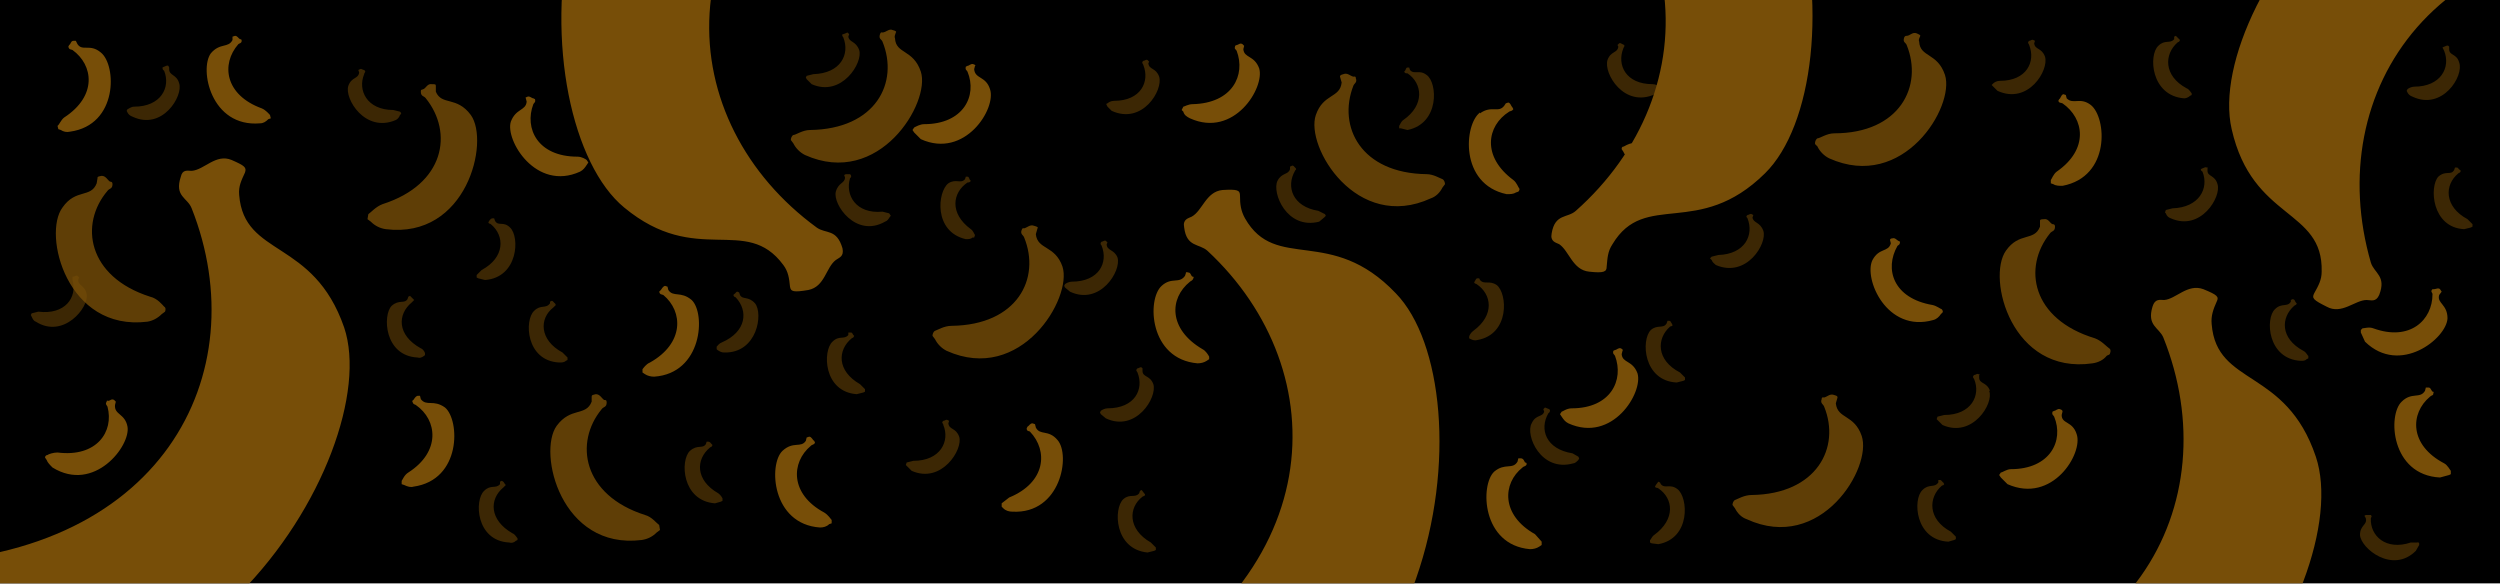
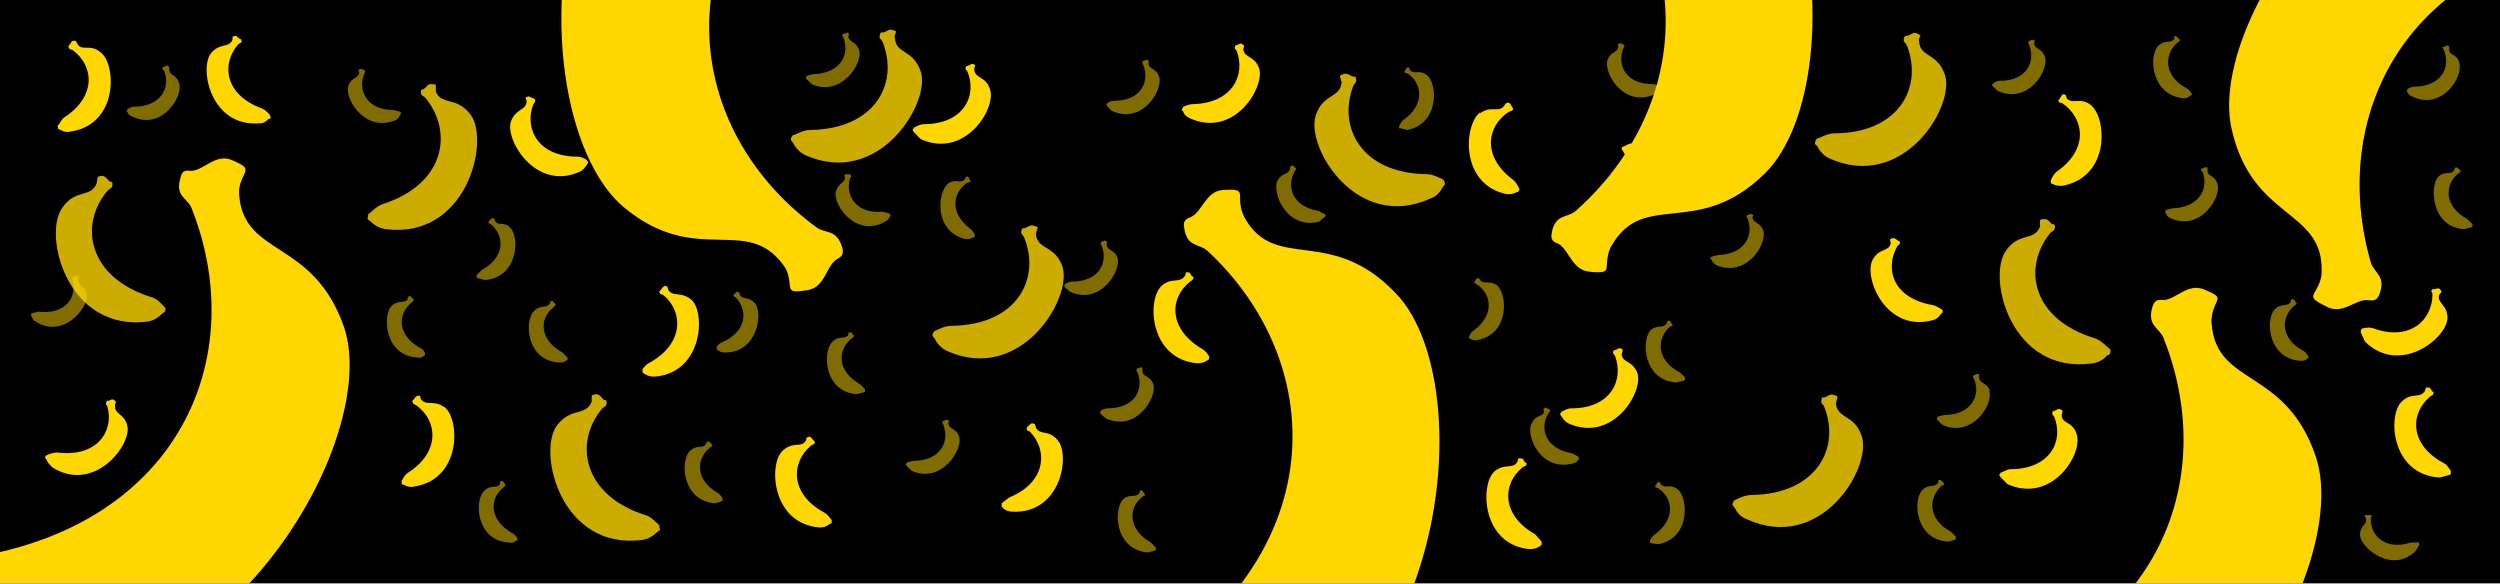
<svg xmlns="http://www.w3.org/2000/svg" width="3000" height="700" fill="none" viewBox="0 0 3000 700">
  <g clip-path="url(#a)">
    <path fill="black" d="M0 0h3000v700H0V0Z" />
-     <path fill="#774e08" d="M104 353c-2-11-11-10-10-18l1-2-2-2c-2-1-3 1-5 1h-1v4c6 21-9 42-41 38l-8 2-1 2 1 2c1 2 2 5 5 6 33 21 64-17 61-33Zm111-253c-3-11-12-9-12-17v-2l-1-2c-2-1-4 1-5 1l-2 1c0 3 1 3 2 4 8 20-4 43-36 43-4 0-7 3-8 3l-1 2 1 2c1 2 3 4 6 5 36 17 61-25 56-40Zm203 3c4-11 12-8 13-16l-1-3 2-1c2-1 3 1 5 1l1 1c1 2-1 2-1 4-8 19 3 43 35 43l8 2c1 1 2 2 1 3l-1 1c-1 3-3 5-5 6-37 16-62-26-57-41Zm194 170c-8-8-14-1-18-8l-1-3h-2c-2 0-3 2-4 3l-1 2c1 2 2 1 3 2 17 14 17 40-11 55l-6 6v3l2 1 8 2c40-3 42-52 30-63Zm29 100c8-8 14-2 19-9v-2l2-1c2 0 3 3 4 3l1 2-3 3c-17 13-17 39 11 54l6 6v3l-2 1c-2 2-5 2-8 2-40-2-42-51-30-62Zm-171-6c9-8 15-2 19-8l1-3 2-1 4 4 1 1-3 3c-17 14-18 39 11 55 3 1 5 5 5 6v2l-1 1c-3 2-5 3-8 2-40-2-42-51-31-62Zm111 222c8-8 14-2 19-8v-3l2-1c3 1 3 3 4 4l1 1-3 3c-17 14-17 39 11 55 3 1 5 5 6 6v2l-2 1c-2 2-5 3-8 2-40-2-42-51-30-62Zm325-225c-8-9-15-4-18-10l-1-3-2-1c-2 0-2 2-4 3l-1 1c1 3 2 2 3 3 15 16 13 41-17 54-3 1-5 4-6 5v3l1 1c3 2 5 3 8 3 40 1 47-47 37-59Zm97-134c3-11 11-10 11-17l-1-3 2-1h5l1 1c1 2 0 3-1 4-6 20 7 43 39 40l8 2 2 3-1 1c-2 3-3 5-6 6-35 20-63-21-59-36Zm-4 180c8-8 14-2 19-8v-3h3c2 0 2 2 3 3l1 1c-1 3-2 2-3 3-17 14-18 39 10 55l6 6v3l-2 1-8 2c-40-3-41-52-29-63ZM828 541c9-8 15-2 19-8l1-3h2c2 0 3 2 4 3l1 1c-1 3-2 2-3 3-17 14-18 39 10 55 3 2 5 6 5 6v3l-2 1-7 2c-40-3-42-52-30-63Zm520 58c8-7 14-1 19-7l1-3 2-1 3 4 1 1c0 3-2 2-3 3-17 13-18 39 10 55l6 6v3l-2 1-8 2c-40-4-41-53-29-64ZM1031 60c-4-11-12-9-13-16l1-3-2-2-5 2h-1c-1 3 1 3 1 4 8 20-3 43-36 44l-8 2-1 2 1 2 6 6c36 16 62-26 57-41Zm107 160c9-6 15 1 20-5l1-3h2c2 0 2 3 3 4l1 1c-1 2-3 2-4 2-18 12-22 37 4 56 3 2 4 6 5 7l-1 3h-2c-2 2-5 2-8 2-39-9-34-57-21-67Zm253-128c-4-11-12-8-13-16l1-2-2-2c-2-1-3 1-5 1l-1 1c-1 2 1 3 1 4 8 20-3 43-35 43-4 0-7 2-8 3-1 0-2 1-1 2l1 2 5 5c37 17 62-25 57-41Zm-50 217c-4-10-13-8-13-16l1-2-2-2c-2-1-3 1-5 1l-1 1c-1 3 1 3 1 4 8 20-3 43-36 43-3 0-7 2-8 3l-1 2 1 2 6 5c36 17 62-25 57-41Zm-190 215c-4-11-12-8-13-16l1-3-2-1c-2-1-3 1-5 1l-1 1c-1 2 1 2 1 4 8 19-3 43-36 43l-8 2-1 3 1 1 6 6c36 16 62-26 57-41Zm233-63c-4-11-13-8-13-16v-3l-1-1c-2-1-3 1-5 1l-1 1c-1 2 0 2 1 4 8 20-3 43-36 43-3 0-7 2-8 3l-1 2 1 2 6 5c36 17 62-25 57-41Zm149-244c5-10 13-7 15-14v-3l2-1c2-1 3 1 4 2l1 1c1 2-1 2-1 3-11 19-3 43 28 48l8 4 1 2-2 2-6 5c-39 10-57-35-50-49Zm305 291c5-11 13-7 15-14l-1-3 2-2 5 2 1 1c0 3-1 3-2 4-11 19-3 43 29 48l7 4 1 2-1 2c-2 2-4 4-6 4-39 11-58-34-50-48ZM1712 90c-9-7-15 0-20-6l-1-3h-2c-2 0-2 3-3 4l-1 1c1 2 2 2 4 2 18 12 21 38-5 56-3 2-4 6-5 7v3h2l8 2c39-8 36-57 23-66Zm84 252c-9-6-15 0-20-6l-1-2h-2c-2 0-2 2-3 3l-1 2c1 2 2 1 3 2 18 12 22 37-4 56-3 2-5 6-5 7v2l2 1c2 1 5 2 8 1 39-7 36-56 23-66Zm217 245c-9-7-15 0-20-6l-1-2-2-1-3 4-1 2c1 2 3 1 4 2 18 12 21 37-5 56-3 2-4 6-5 6v3l2 1 8 1c39-7 36-56 23-66Zm103-310c-4-11-12-9-13-16l1-3-2-1c-2-1-3 1-5 1l-1 1c-1 2 1 2 1 3 8 20-3 43-35 44l-8 2-2 2 2 2c1 3 3 4 5 6 37 16 62-26 57-41Zm338-209c-4-11-12-8-13-16l1-3-2-1c-2-1-3 1-5 1l-1 1c-1 2 1 3 1 4 8 20-3 43-35 43-4 0-7 2-8 3l-2 2 2 2 5 5c37 17 62-25 57-41Zm207 153c-3-11-12-9-12-16v-3c1-1 0-1-1-1-2-1-4 1-5 1l-2 1c0 2 1 2 2 3 8 20-4 43-36 44l-8 2-1 3 1 1c1 3 3 5 6 6 36 16 61-26 56-41Zm290-146c-3-11-12-8-12-16v-3l-1-1c-2-1-4 1-5 1l-2 1 2 4c8 20-4 43-36 43-3 0-7 2-8 3l-1 2 1 2c1 2 3 4 6 5 36 17 62-25 56-41Zm-563 394c-4-11-13-8-13-16v-3c1 0 1-1-1-1-2-1-3 1-5 1l-1 1c-1 2 0 2 1 4 8 19-3 43-36 43l-8 2-1 3 1 1 6 6c36 16 62-26 56-41h1Zm-407-73c8-7 15-1 19-8l1-3h2c2 0 2 2 3 3l1 2c0 2-2 1-3 2-16 14-17 40 12 55l6 6v3l-2 1-8 2c-40-2-43-51-31-63Zm326 192c8-8 14-2 19-9v-3h2c2 0 3 3 4 3l1 2c-1 2-2 1-3 2-16 14-17 40 11 55l6 6v3l-2 1-7 2c-40-2-43-51-31-62Zm283-533c8-8 14-2 19-8v-3l2-1 4 4 1 1c-1 3-2 2-3 3-16 14-17 40 11 55 3 1 5 5 6 6v2l-2 1c-2 2-5 3-7 3-40-3-43-52-31-63Zm140 316c8-8 15-2 19-9v-2l2-1c3 0 3 3 4 4l1 1c0 2-2 2-3 3-16 14-17 39 11 54 4 2 5 6 6 6v3l-2 1c-2 2-4 2-7 2-40-2-43-51-31-62Zm102 271c0-12 9-12 7-20l-1-2c-1-1-1-1 1-2h6c2 2 0 3 0 4-1 21 18 39 48 29h8c1-1 2 1 2 1v2l-4 7c-28 28-66-3-67-19Zm94-430c9-8 15-1 19-8l1-3h2c2 0 2 2 4 3l1 1c-1 3-2 2-3 3-17 14-17 40 11 55l6 6v3l-2 1-8 2c-39-2-42-51-31-63ZM1929 72c4-11 12-8 13-16l-1-2 2-2c2-1 3 1 4 1l2 1c1 2-1 3-1 4-8 20 3 43 35 43 4 0 7 2 8 3l1 2-1 2-5 5c-37 17-62-25-57-41Z" opacity=".5" />
-     <path fill="#774e08" d="M153 512c-3-16-16-14-15-26l1-4-2-2c-3-2-5 1-7 1-1 0-2-1-2 1-2 3 0 4 1 6 8 30-13 61-60 55-5 0-11 2-12 3-2 0-3 2-3 3l2 3c1 3 4 6 7 9 50 31 94-26 90-49ZM253 64c11-13 21-6 26-16v-4l3-1c3 0 4 3 6 4 1 0 2 0 2 2 0 3-3 3-4 4-21 24-16 61 28 77 5 2 9 7 10 8l1 4-3 1c-3 3-6 5-10 5-59 5-73-65-59-84Zm-132-1c-13-11-22-1-28-10l-2-4h-3c-3 0-3 4-5 5l-1 2c1 4 3 3 5 4 25 18 30 55-10 81-4 3-6 9-8 10l1 4 3 1c3 2 7 3 11 2 58-8 56-80 37-95Zm413 426c-14-10-22-1-29-10l-1-4h-3c-3 1-4 4-5 5s-2 1-1 2c1 4 3 3 4 4 26 18 30 56-9 81-5 3-7 9-8 10v4l3 1c4 2 8 3 11 2 58-8 56-80 38-95Zm79-343c6-16 18-13 19-24l-1-4c-1-1 0-1 2-2 3-1 5 2 7 2l2 1c1 4-1 4-2 6-11 29 5 63 53 63 5 0 10 3 11 4l2 3-2 3c-2 3-4 6-8 8-53 24-90-38-83-60Zm217 214c-13-11-22-3-28-12l-1-4-3-1c-3 1-4 4-5 5l-2 2c1 4 3 3 5 4 24 20 25 58-16 81-5 2-8 7-9 8v4l3 2c3 2 7 3 11 3 58-4 62-76 45-92Zm109 181c13-12 22-3 28-12l1-4 3-1c3 0 4 4 6 5l1 2c-1 3-3 2-5 4-24 20-25 58 16 80 5 3 8 8 9 9v4l-3 1c-3 3-7 4-11 4-58-4-62-76-45-92Zm249-434c-5-16-18-12-19-24l1-4c1 0 1-1-2-2s-5 2-7 2l-2 1c-1 4 1 4 2 6 12 29-5 63-52 63-5 0-10 3-12 4l-2 3 2 3 8 8c53 24 91-37 83-60Zm81 421c-11-13-21-5-26-15l-1-4-3-1c-3 0-4 3-6 4l-1 2c0 4 3 3 4 4 22 23 19 61-25 79l-9 7v4l2 2c3 3 7 4 11 4 58 3 70-68 54-86Zm125-185c12-11 21-2 28-12l1-3c0-1 0-2 3-1 3 0 3 4 5 5 1 0 2 0 1 2-1 3-3 3-4 4-25 20-26 57 15 81 4 2 7 7 8 9v3l-3 2c-3 2-7 3-11 3-58-5-61-77-43-93Zm399 223c13-11 22-2 28-12l1-4h3c3 0 4 3 5 5 1 0 2 0 2 2-1 3-3 2-5 4-24 19-26 57 15 80l8 9v4l-3 2c-3 2-7 3-11 3-58-5-60-77-43-93ZM1511 82c-6-16-18-12-19-23l1-4-2-2c-3-2-5 1-7 1-1 1-2 0-2 2-1 3 1 3 2 5 11 29-5 63-53 64-5 0-10 3-11 3l-2 4 2 2c1 4 4 6 8 8 53 24 90-37 83-60Zm265 54c14-10 22 0 29-9l2-3 3-1c3 1 3 4 5 6l1 2c-2 3-4 2-5 3-27 17-33 54 5 82 4 3 6 9 7 10s0 3-1 4l-3 1c-3 2-7 2-11 2-57-12-51-84-32-98v1Zm263-6c-6-16-18-12-19-23l1-4c0-1 0-2-2-3-3-1-5 2-8 2l-2 1c-1 4 2 4 2 6 12 29-5 63-52 63-5 0-10 4-11 4-2 0-2 2-2 3l2 3c1 3 4 6 8 8 53 24 90-37 83-60Zm-74 318c-6-16-18-12-19-23l1-4c1-1 0-2-2-3-3-1-5 2-7 2l-2 1c-1 4 1 4 2 6 11 29-5 63-52 63-6 0-11 4-12 4l-2 3 2 3c2 3 4 6 8 8 53 24 90-37 83-60Zm282-136c8-15 19-9 22-20l-1-4c0-1 1-2 3-2 3-1 5 2 7 3l2 1c0 4-2 4-3 5-16 28-5 63 42 71 5 1 10 5 11 5 1 1 2 3 1 4l-2 2c-2 3-5 6-9 7-56 16-84-50-73-72Zm262-186c-13-10-21 0-29-8l-1-4-3-1c-3 1-3 5-5 6l-1 2c1 3 3 2 5 3 26 18 32 55-7 82-4 3-6 9-7 10v4l3 1c3 2 7 2 11 2 58-11 53-82 34-97Zm-17 395c-5-16-18-12-18-23l1-4c0-1 0-2-3-3s-5 2-7 2l-2 1c-1 4 1 4 2 6 12 29-5 63-52 63-5 0-10 4-12 4l-2 3 2 3 8 8c54 24 91-37 83-60Zm445-139c0-17-13-18-10-28l3-4-2-3c-2-2-5 0-7 0h-2c-3 3 0 4 0 6 0 31-27 57-71 41-5-2-11 0-13 0l-2 2v3l5 11c42 41 98-4 99-28Zm-55 100c12-12 22-3 28-13l1-4h3c3 0 3 3 5 5 1 0 2 0 1 2 0 3-2 2-4 4-24 20-25 58 17 80 4 2 7 8 8 9v4l-2 1-11 3c-59-3-63-75-46-91Z" />
-     <path fill="#774e08" d="M75 249c16-23 34-11 41-29l1-6c0-2 0-2 5-3 5 0 7 5 10 7 1 0 3 0 3 3 0 6-4 5-6 8-34 40-24 103 51 127 9 2 15 10 17 12 2 1 2 4 1 6l-4 3c-5 5-11 8-17 9C80 398 51 281 75 249Zm593 262c17-23 35-11 42-29v-6c0-2 1-2 5-3 5 0 7 5 10 7 2 0 3 0 3 3 0 6-4 5-6 8-33 40-23 103 52 127 8 2 14 10 17 12l1 6-4 3c-5 5-11 8-18 9-97 12-125-105-102-137ZM565 138c-17-23-35-11-42-28v-7c0-2-1-2-5-2-5-1-7 5-10 6-2 1-3 0-3 3 0 6 4 5 6 8 33 41 23 103-52 127-8 3-14 10-17 12l-1 6 4 3c5 5 11 8 18 9 97 12 125-105 102-137Zm540-52c-9-27-30-21-31-40-1-2 0-4 1-7 1-1 0-2-4-3-4-2-8 3-12 3-1 0-2-1-3 2-2 6 2 6 3 9 20 49-8 105-87 106-9 0-17 6-20 6-2 1-3 4-3 6l3 4c3 6 8 11 14 14 89 40 151-63 139-100Zm170 234c-9-26-30-20-32-39l2-7c1-1 0-2-4-3-5-2-8 2-12 3-1 0-2-1-3 2-2 5 2 6 3 9 20 49-8 105-87 106-9 0-17 5-20 6-2 1-3 4-3 6l3 4c3 6 8 11 14 14 89 40 151-63 139-101Zm304-182c9-26 29-20 31-39l-2-7c0-1 0-2 4-3 5-2 8 2 12 3 1 0 3-1 3 2 2 5-2 6-3 9-19 49 9 105 88 106 8 0 16 5 19 6 2 1 3 4 3 6l-3 4c-3 6-8 11-14 13-89 41-151-62-138-100Zm755-48c-9-27-30-21-31-40-1-2 0-4 1-6s0-2-4-4c-5-2-8 3-12 3-1 0-2 0-3 2-2 6 2 6 3 9 20 49-8 106-87 106-9 0-17 6-20 6-2 1-3 4-3 6s3 3 3 4c3 6 8 11 14 14 89 40 151-62 139-100Zm73 211c16-23 34-11 41-29v-7c0-1 0-2 5-2 5-1 7 5 10 6 1 0 3 0 3 3 0 6-4 5-6 8-33 41-22 103 54 126 8 3 14 10 17 12 2 1 2 4 1 6 0 2-3 2-4 3-4 5-10 8-17 9-97 14-127-102-104-135Zm-173 222c-9-26-29-20-31-39l2-7c0-1 0-2-4-3-5-2-8 2-12 3-1 0-3-1-3 2-2 5 2 6 3 9 20 49-9 105-87 106-9 0-17 5-20 6-2 1-3 4-3 6l3 4c3 6 8 11 14 13 89 41 151-62 138-100Z" opacity=".8" />
-     <path fill="#774e08" d="M413 393c-37-107-120-84-126-159-1-11 3-18 7-27 2-6 0-8-16-15-19-8-33 12-48 13-5 0-11-2-13 7-8 24 8 25 13 38 78 197-34 424-352 426-35 1-68 23-79 26-8 2-13 15-12 23 0 6 9 11 12 17 14 29 41 48 55 54 359 163 610-251 559-403Zm336-144c87 72 146 8 191 69 6 8 7 16 8 26 1 6 4 7 22 4 20-4 21-27 33-36 4-3 10-4 8-14-7-24-20-17-31-25-171-125-196-378 73-548 29-19 45-55 53-63 6-6 3-19-2-26-4-5-14-5-19-8-28-17-60-19-76-17-391 52-384 536-260 638Zm1929-94c25 110 110 95 108 171 0 10-4 17-9 26-3 6-1 8 15 16 18 10 34-8 48-8 5 0 11 3 15-6 9-23-6-26-10-39-59-204 76-419 393-389 35 3 70-16 81-17 8-2 14-14 14-22 0-7-8-12-10-18-11-31-36-52-50-60-341-198-631 190-595 346Zm-560 53c-80 79-144 20-183 85-6 9-6 17-7 27 0 6-3 8-21 6-20-2-24-25-36-33-4-2-11-3-9-13 4-24 19-18 29-27 159-141 161-395-122-540-31-16-50-51-59-58-6-5-4-19 0-26 3-6 13-6 18-10 26-19 58-24 74-23 394 16 431 499 316 612Zm-443 144c-78-82-144-25-181-90-5-9-6-17-6-27 0-7-3-8-21-7-20 2-24 25-37 32-4 2-11 3-9 13 3 24 18 19 28 28 155 144 151 398-135 536-32 16-52 50-61 57-6 5-5 19-1 26 4 6 13 6 18 10 26 20 58 26 74 25 394-6 443-488 331-603Zm1104 196c-36-107-119-84-125-159-1-10 2-18 6-27 3-6 1-8-16-15-19-7-33 12-47 13-5 0-11-2-14 8-7 23 8 25 13 37 79 197-34 425-352 427-35 0-68 22-79 25-8 2-12 15-12 23 1 7 10 11 12 17 15 29 42 48 56 54 359 164 609-251 558-403Z" />
+     <path fill="gold" d="M104 353c-2-11-11-10-10-18l1-2-2-2c-2-1-3 1-5 1h-1v4c6 21-9 42-41 38l-8 2-1 2 1 2c1 2 2 5 5 6 33 21 64-17 61-33Zm111-253c-3-11-12-9-12-17v-2l-1-2c-2-1-4 1-5 1l-2 1c0 3 1 3 2 4 8 20-4 43-36 43-4 0-7 3-8 3l-1 2 1 2c1 2 3 4 6 5 36 17 61-25 56-40Zm203 3c4-11 12-8 13-16l-1-3 2-1c2-1 3 1 5 1l1 1c1 2-1 2-1 4-8 19 3 43 35 43l8 2c1 1 2 2 1 3l-1 1c-1 3-3 5-5 6-37 16-62-26-57-41Zm194 170c-8-8-14-1-18-8l-1-3h-2c-2 0-3 2-4 3l-1 2c1 2 2 1 3 2 17 14 17 40-11 55l-6 6v3l2 1 8 2c40-3 42-52 30-63Zm29 100c8-8 14-2 19-9v-2l2-1c2 0 3 3 4 3l1 2-3 3c-17 13-17 39 11 54l6 6v3l-2 1c-2 2-5 2-8 2-40-2-42-51-30-62Zm-171-6c9-8 15-2 19-8l1-3 2-1 4 4 1 1-3 3c-17 14-18 39 11 55 3 1 5 5 5 6v2l-1 1c-3 2-5 3-8 2-40-2-42-51-31-62Zm111 222c8-8 14-2 19-8v-3l2-1c3 1 3 3 4 4l1 1-3 3c-17 14-17 39 11 55 3 1 5 5 6 6v2l-2 1c-2 2-5 3-8 2-40-2-42-51-30-62Zm325-225c-8-9-15-4-18-10l-1-3-2-1c-2 0-2 2-4 3l-1 1c1 3 2 2 3 3 15 16 13 41-17 54-3 1-5 4-6 5v3l1 1c3 2 5 3 8 3 40 1 47-47 37-59Zm97-134c3-11 11-10 11-17l-1-3 2-1h5l1 1c1 2 0 3-1 4-6 20 7 43 39 40l8 2 2 3-1 1c-2 3-3 5-6 6-35 20-63-21-59-36Zm-4 180c8-8 14-2 19-8v-3h3c2 0 2 2 3 3l1 1c-1 3-2 2-3 3-17 14-18 39 10 55l6 6v3l-2 1-8 2c-40-3-41-52-29-63ZM828 541c9-8 15-2 19-8l1-3h2c2 0 3 2 4 3l1 1c-1 3-2 2-3 3-17 14-18 39 10 55 3 2 5 6 5 6v3l-2 1-7 2c-40-3-42-52-30-63Zm520 58c8-7 14-1 19-7l1-3 2-1 3 4 1 1c0 3-2 2-3 3-17 13-18 39 10 55l6 6v3l-2 1-8 2c-40-4-41-53-29-64ZM1031 60c-4-11-12-9-13-16l1-3-2-2-5 2h-1c-1 3 1 3 1 4 8 20-3 43-36 44l-8 2-1 2 1 2 6 6c36 16 62-26 57-41Zm107 160c9-6 15 1 20-5l1-3h2c2 0 2 3 3 4l1 1c-1 2-3 2-4 2-18 12-22 37 4 56 3 2 4 6 5 7l-1 3h-2c-2 2-5 2-8 2-39-9-34-57-21-67Zm253-128c-4-11-12-8-13-16l1-2-2-2c-2-1-3 1-5 1l-1 1c-1 2 1 3 1 4 8 20-3 43-35 43-4 0-7 2-8 3-1 0-2 1-1 2l1 2 5 5c37 17 62-25 57-41Zm-50 217c-4-10-13-8-13-16l1-2-2-2c-2-1-3 1-5 1l-1 1c-1 3 1 3 1 4 8 20-3 43-36 43-3 0-7 2-8 3l-1 2 1 2 6 5c36 17 62-25 57-41Zm-190 215c-4-11-12-8-13-16l1-3-2-1c-2-1-3 1-5 1l-1 1c-1 2 1 2 1 4 8 19-3 43-36 43l-8 2-1 3 1 1 6 6c36 16 62-26 57-41Zm233-63c-4-11-13-8-13-16v-3l-1-1c-2-1-3 1-5 1l-1 1c-1 2 0 2 1 4 8 20-3 43-36 43-3 0-7 2-8 3l-1 2 1 2 6 5c36 17 62-25 57-41Zm149-244c5-10 13-7 15-14v-3l2-1c2-1 3 1 4 2l1 1c1 2-1 2-1 3-11 19-3 43 28 48l8 4 1 2-2 2-6 5c-39 10-57-35-50-49Zm305 291c5-11 13-7 15-14l-1-3 2-2 5 2 1 1c0 3-1 3-2 4-11 19-3 43 29 48l7 4 1 2-1 2c-2 2-4 4-6 4-39 11-58-34-50-48ZM1712 90c-9-7-15 0-20-6l-1-3h-2c-2 0-2 3-3 4l-1 1c1 2 2 2 4 2 18 12 21 38-5 56-3 2-4 6-5 7v3h2l8 2c39-8 36-57 23-66Zm84 252c-9-6-15 0-20-6l-1-2h-2c-2 0-2 2-3 3l-1 2c1 2 2 1 3 2 18 12 22 37-4 56-3 2-5 6-5 7v2l2 1c2 1 5 2 8 1 39-7 36-56 23-66Zm217 245c-9-7-15 0-20-6l-1-2-2-1-3 4-1 2c1 2 3 1 4 2 18 12 21 37-5 56-3 2-4 6-5 6v3l2 1 8 1c39-7 36-56 23-66Zm103-310c-4-11-12-9-13-16l1-3-2-1c-2-1-3 1-5 1l-1 1c-1 2 1 2 1 3 8 20-3 43-35 44l-8 2-2 2 2 2c1 3 3 4 5 6 37 16 62-26 57-41Zm338-209c-4-11-12-8-13-16l1-3-2-1c-2-1-3 1-5 1l-1 1c-1 2 1 3 1 4 8 20-3 43-35 43-4 0-7 2-8 3l-2 2 2 2 5 5c37 17 62-25 57-41Zm207 153c-3-11-12-9-12-16v-3c1-1 0-1-1-1-2-1-4 1-5 1l-2 1c0 2 1 2 2 3 8 20-4 43-36 44l-8 2-1 3 1 1c1 3 3 5 6 6 36 16 61-26 56-41Zm290-146c-3-11-12-8-12-16v-3l-1-1c-2-1-4 1-5 1l-2 1 2 4c8 20-4 43-36 43-3 0-7 2-8 3l-1 2 1 2c1 2 3 4 6 5 36 17 62-25 56-41Zm-563 394c-4-11-13-8-13-16v-3c1 0 1-1-1-1-2-1-3 1-5 1l-1 1c-1 2 0 2 1 4 8 19-3 43-36 43l-8 2-1 3 1 1 6 6c36 16 62-26 56-41h1Zm-407-73c8-7 15-1 19-8l1-3h2c2 0 2 2 3 3l1 2c0 2-2 1-3 2-16 14-17 40 12 55l6 6v3l-2 1-8 2c-40-2-43-51-31-63Zm326 192c8-8 14-2 19-9v-3h2c2 0 3 3 4 3l1 2c-1 2-2 1-3 2-16 14-17 40 11 55l6 6v3l-2 1-7 2c-40-2-43-51-31-62Zm283-533c8-8 14-2 19-8v-3l2-1 4 4 1 1c-1 3-2 2-3 3-16 14-17 40 11 55 3 1 5 5 6 6v2l-2 1c-2 2-5 3-7 3-40-3-43-52-31-63Zm140 316c8-8 15-2 19-9v-2l2-1c3 0 3 3 4 4l1 1c0 2-2 2-3 3-16 14-17 39 11 54 4 2 5 6 6 6v3l-2 1c-2 2-4 2-7 2-40-2-43-51-31-62Zm102 271c0-12 9-12 7-20l-1-2c-1-1-1-1 1-2h6c2 2 0 3 0 4-1 21 18 39 48 29h8c1-1 2 1 2 1v2l-4 7c-28 28-66-3-67-19Zm94-430c9-8 15-1 19-8l1-3h2c2 0 2 2 4 3l1 1c-1 3-2 2-3 3-17 14-17 40 11 55l6 6v3l-2 1-8 2c-39-2-42-51-31-63ZM1929 72c4-11 12-8 13-16l-1-2 2-2c2-1 3 1 4 1l2 1c1 2-1 3-1 4-8 20 3 43 35 43 4 0 7 2 8 3l1 2-1 2-5 5c-37 17-62-25-57-41Z" opacity=".5" />
+     <path fill="gold" d="M153 512c-3-16-16-14-15-26l1-4-2-2c-3-2-5 1-7 1-1 0-2-1-2 1-2 3 0 4 1 6 8 30-13 61-60 55-5 0-11 2-12 3-2 0-3 2-3 3l2 3c1 3 4 6 7 9 50 31 94-26 90-49ZM253 64c11-13 21-6 26-16v-4l3-1c3 0 4 3 6 4 1 0 2 0 2 2 0 3-3 3-4 4-21 24-16 61 28 77 5 2 9 7 10 8l1 4-3 1c-3 3-6 5-10 5-59 5-73-65-59-84Zm-132-1c-13-11-22-1-28-10l-2-4h-3c-3 0-3 4-5 5l-1 2c1 4 3 3 5 4 25 18 30 55-10 81-4 3-6 9-8 10l1 4 3 1c3 2 7 3 11 2 58-8 56-80 37-95Zm413 426c-14-10-22-1-29-10l-1-4h-3c-3 1-4 4-5 5s-2 1-1 2c1 4 3 3 4 4 26 18 30 56-9 81-5 3-7 9-8 10v4l3 1c4 2 8 3 11 2 58-8 56-80 38-95Zm79-343c6-16 18-13 19-24l-1-4c-1-1 0-1 2-2 3-1 5 2 7 2l2 1c1 4-1 4-2 6-11 29 5 63 53 63 5 0 10 3 11 4l2 3-2 3c-2 3-4 6-8 8-53 24-90-38-83-60Zm217 214c-13-11-22-3-28-12l-1-4-3-1c-3 1-4 4-5 5l-2 2c1 4 3 3 5 4 24 20 25 58-16 81-5 2-8 7-9 8v4l3 2c3 2 7 3 11 3 58-4 62-76 45-92Zm109 181c13-12 22-3 28-12l1-4 3-1c3 0 4 4 6 5l1 2c-1 3-3 2-5 4-24 20-25 58 16 80 5 3 8 8 9 9v4l-3 1c-3 3-7 4-11 4-58-4-62-76-45-92Zm249-434c-5-16-18-12-19-24l1-4c1 0 1-1-2-2s-5 2-7 2l-2 1c-1 4 1 4 2 6 12 29-5 63-52 63-5 0-10 3-12 4l-2 3 2 3 8 8c53 24 91-37 83-60Zm81 421c-11-13-21-5-26-15l-1-4-3-1c-3 0-4 3-6 4l-1 2c0 4 3 3 4 4 22 23 19 61-25 79l-9 7v4l2 2c3 3 7 4 11 4 58 3 70-68 54-86Zm125-185c12-11 21-2 28-12l1-3c0-1 0-2 3-1 3 0 3 4 5 5 1 0 2 0 1 2-1 3-3 3-4 4-25 20-26 57 15 81 4 2 7 7 8 9v3l-3 2c-3 2-7 3-11 3-58-5-61-77-43-93Zm399 223c13-11 22-2 28-12l1-4h3c3 0 4 3 5 5 1 0 2 0 2 2-1 3-3 2-5 4-24 19-26 57 15 80l8 9v4l-3 2c-3 2-7 3-11 3-58-5-60-77-43-93ZM1511 82c-6-16-18-12-19-23l1-4-2-2c-3-2-5 1-7 1-1 1-2 0-2 2-1 3 1 3 2 5 11 29-5 63-53 64-5 0-10 3-11 3l-2 4 2 2c1 4 4 6 8 8 53 24 90-37 83-60Zm265 54c14-10 22 0 29-9l2-3 3-1c3 1 3 4 5 6l1 2c-2 3-4 2-5 3-27 17-33 54 5 82 4 3 6 9 7 10s0 3-1 4l-3 1c-3 2-7 2-11 2-57-12-51-84-32-98v1Zm263-6c-6-16-18-12-19-23l1-4c0-1 0-2-2-3-3-1-5 2-8 2l-2 1c-1 4 2 4 2 6 12 29-5 63-52 63-5 0-10 4-11 4-2 0-2 2-2 3l2 3c1 3 4 6 8 8 53 24 90-37 83-60Zm-74 318c-6-16-18-12-19-23l1-4c1-1 0-2-2-3-3-1-5 2-7 2l-2 1c-1 4 1 4 2 6 11 29-5 63-52 63-6 0-11 4-12 4l-2 3 2 3c2 3 4 6 8 8 53 24 90-37 83-60Zm282-136c8-15 19-9 22-20l-1-4c0-1 1-2 3-2 3-1 5 2 7 3l2 1c0 4-2 4-3 5-16 28-5 63 42 71 5 1 10 5 11 5 1 1 2 3 1 4l-2 2c-2 3-5 6-9 7-56 16-84-50-73-72Zm262-186c-13-10-21 0-29-8l-1-4-3-1c-3 1-3 5-5 6l-1 2c1 3 3 2 5 3 26 18 32 55-7 82-4 3-6 9-7 10v4l3 1c3 2 7 2 11 2 58-11 53-82 34-97Zm-17 395c-5-16-18-12-18-23l1-4c0-1 0-2-3-3s-5 2-7 2l-2 1c-1 4 1 4 2 6 12 29-5 63-52 63-5 0-10 4-12 4l-2 3 2 3 8 8c54 24 91-37 83-60Zm445-139c0-17-13-18-10-28l3-4-2-3c-2-2-5 0-7 0h-2c-3 3 0 4 0 6 0 31-27 57-71 41-5-2-11 0-13 0l-2 2v3l5 11c42 41 98-4 99-28Zm-55 100c12-12 22-3 28-13l1-4h3c3 0 3 3 5 5 1 0 2 0 1 2 0 3-2 2-4 4-24 20-25 58 17 80 4 2 7 8 8 9v4l-2 1-11 3c-59-3-63-75-46-91Z" />
+     <path fill="gold" d="M75 249c16-23 34-11 41-29l1-6c0-2 0-2 5-3 5 0 7 5 10 7 1 0 3 0 3 3 0 6-4 5-6 8-34 40-24 103 51 127 9 2 15 10 17 12 2 1 2 4 1 6l-4 3c-5 5-11 8-17 9C80 398 51 281 75 249Zm593 262c17-23 35-11 42-29v-6c0-2 1-2 5-3 5 0 7 5 10 7 2 0 3 0 3 3 0 6-4 5-6 8-33 40-23 103 52 127 8 2 14 10 17 12l1 6-4 3c-5 5-11 8-18 9-97 12-125-105-102-137ZM565 138c-17-23-35-11-42-28v-7c0-2-1-2-5-2-5-1-7 5-10 6-2 1-3 0-3 3 0 6 4 5 6 8 33 41 23 103-52 127-8 3-14 10-17 12l-1 6 4 3c5 5 11 8 18 9 97 12 125-105 102-137Zm540-52c-9-27-30-21-31-40-1-2 0-4 1-7 1-1 0-2-4-3-4-2-8 3-12 3-1 0-2-1-3 2-2 6 2 6 3 9 20 49-8 105-87 106-9 0-17 6-20 6-2 1-3 4-3 6l3 4c3 6 8 11 14 14 89 40 151-63 139-100Zm170 234c-9-26-30-20-32-39l2-7c1-1 0-2-4-3-5-2-8 2-12 3-1 0-2-1-3 2-2 5 2 6 3 9 20 49-8 105-87 106-9 0-17 5-20 6-2 1-3 4-3 6l3 4c3 6 8 11 14 14 89 40 151-63 139-101Zm304-182c9-26 29-20 31-39l-2-7c0-1 0-2 4-3 5-2 8 2 12 3 1 0 3-1 3 2 2 5-2 6-3 9-19 49 9 105 88 106 8 0 16 5 19 6 2 1 3 4 3 6l-3 4c-3 6-8 11-14 13-89 41-151-62-138-100Zm755-48c-9-27-30-21-31-40-1-2 0-4 1-6s0-2-4-4c-5-2-8 3-12 3-1 0-2 0-3 2-2 6 2 6 3 9 20 49-8 106-87 106-9 0-17 6-20 6-2 1-3 4-3 6s3 3 3 4c3 6 8 11 14 14 89 40 151-62 139-100Zm73 211c16-23 34-11 41-29v-7c0-1 0-2 5-2 5-1 7 5 10 6 1 0 3 0 3 3 0 6-4 5-6 8-33 41-22 103 54 126 8 3 14 10 17 12 2 1 2 4 1 6 0 2-3 2-4 3-4 5-10 8-17 9-97 14-127-102-104-135Zm-173 222c-9-26-29-20-31-39l2-7c0-1 0-2-4-3-5-2-8 2-12 3-1 0-3-1-3 2-2 5 2 6 3 9 20 49-9 105-87 106-9 0-17 5-20 6-2 1-3 4-3 6l3 4c3 6 8 11 14 13 89 41 151-62 138-100Z" opacity=".8" />
+     <path fill="gold" d="M413 393c-37-107-120-84-126-159-1-11 3-18 7-27 2-6 0-8-16-15-19-8-33 12-48 13-5 0-11-2-13 7-8 24 8 25 13 38 78 197-34 424-352 426-35 1-68 23-79 26-8 2-13 15-12 23 0 6 9 11 12 17 14 29 41 48 55 54 359 163 610-251 559-403Zm336-144c87 72 146 8 191 69 6 8 7 16 8 26 1 6 4 7 22 4 20-4 21-27 33-36 4-3 10-4 8-14-7-24-20-17-31-25-171-125-196-378 73-548 29-19 45-55 53-63 6-6 3-19-2-26-4-5-14-5-19-8-28-17-60-19-76-17-391 52-384 536-260 638Zm1929-94c25 110 110 95 108 171 0 10-4 17-9 26-3 6-1 8 15 16 18 10 34-8 48-8 5 0 11 3 15-6 9-23-6-26-10-39-59-204 76-419 393-389 35 3 70-16 81-17 8-2 14-14 14-22 0-7-8-12-10-18-11-31-36-52-50-60-341-198-631 190-595 346Zm-560 53c-80 79-144 20-183 85-6 9-6 17-7 27 0 6-3 8-21 6-20-2-24-25-36-33-4-2-11-3-9-13 4-24 19-18 29-27 159-141 161-395-122-540-31-16-50-51-59-58-6-5-4-19 0-26 3-6 13-6 18-10 26-19 58-24 74-23 394 16 431 499 316 612Zm-443 144c-78-82-144-25-181-90-5-9-6-17-6-27 0-7-3-8-21-7-20 2-24 25-37 32-4 2-11 3-9 13 3 24 18 19 28 28 155 144 151 398-135 536-32 16-52 50-61 57-6 5-5 19-1 26 4 6 13 6 18 10 26 20 58 26 74 25 394-6 443-488 331-603Zm1104 196c-36-107-119-84-125-159-1-10 2-18 6-27 3-6 1-8-16-15-19-7-33 12-47 13-5 0-11-2-14 8-7 23 8 25 13 37 79 197-34 425-352 427-35 0-68 22-79 25-8 2-12 15-12 23 1 7 10 11 12 17 15 29 42 48 56 54 359 164 609-251 558-403Z" />
  </g>
  <defs>
    <clipPath id="a">
      <path fill="#fff" d="M0 0h3000v700H0z" />
    </clipPath>
  </defs>
</svg>
